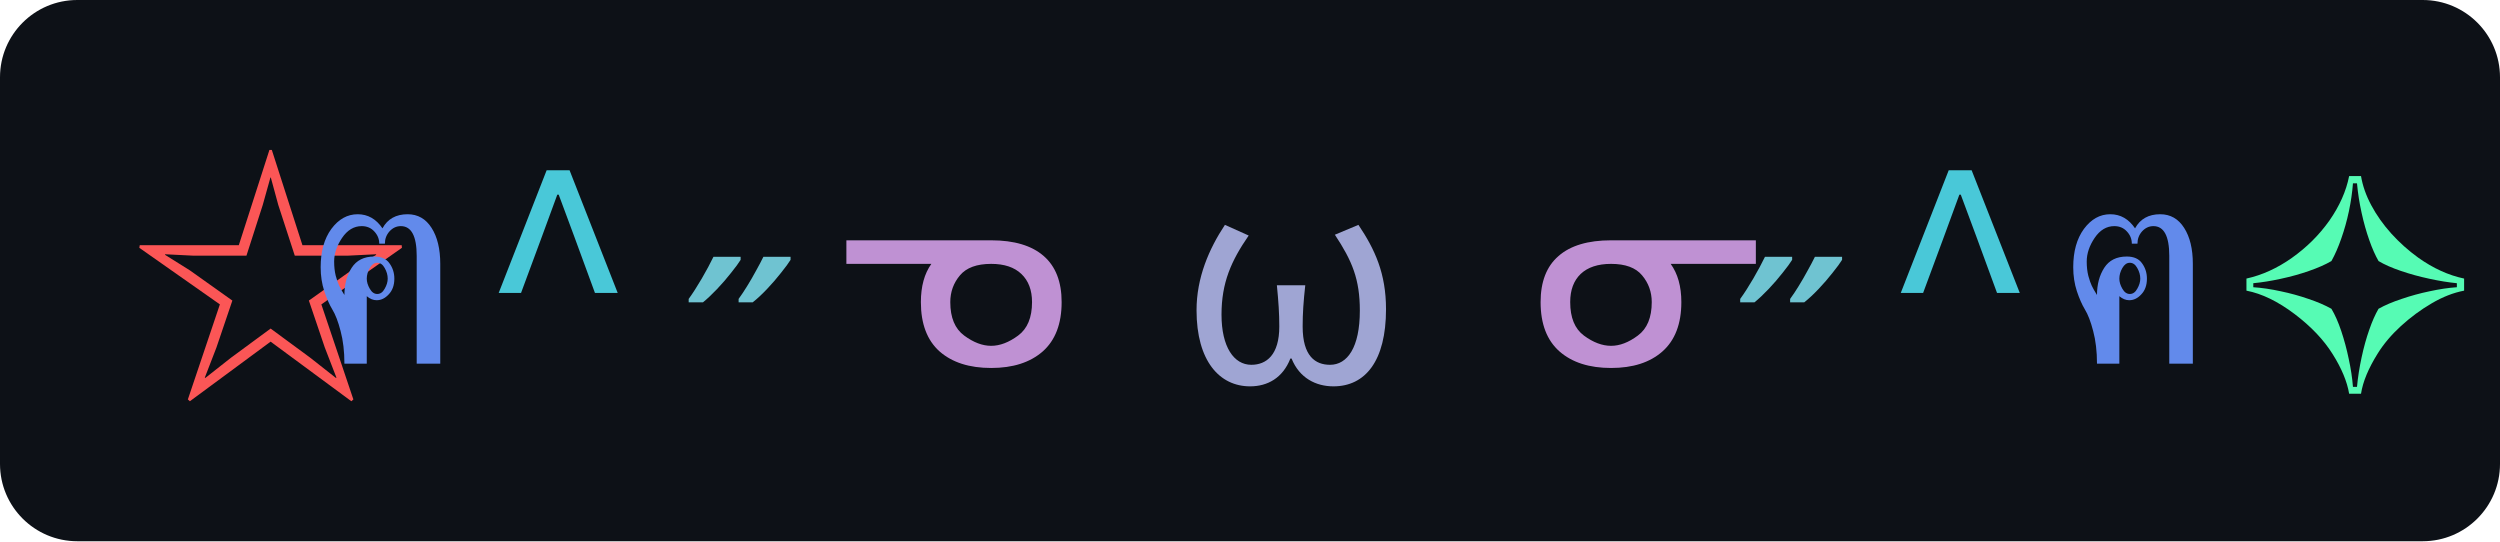
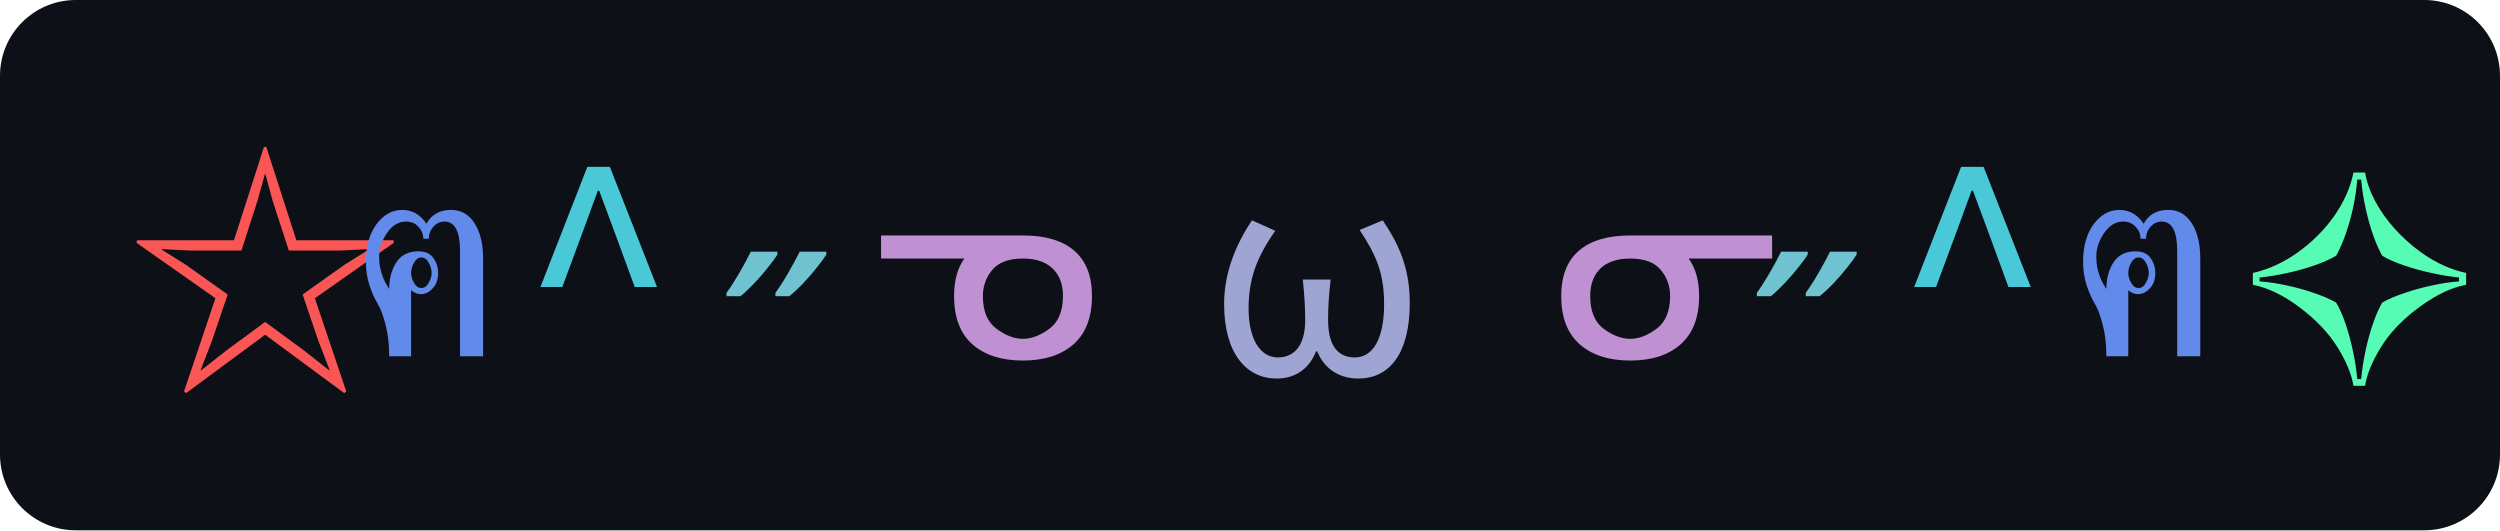
- <svg xmlns="http://www.w3.org/2000/svg" width="194" height="42" viewBox="0 0 194 42" role="img">
+ <svg xmlns="http://www.w3.org/2000/svg" width="198" height="42" viewBox="0 0 198 42" role="img">
  <rect width="100%" height="100%" rx="6" fill="#0d1117" />
  <g font-family="'Segoe UI Symbol','Malgun Gothic','Noto Sans CJK KR','Apple SD Gothic Neo','Noto Sans Symbols 2','DejaVu Sans',monospace" font-size="22" dominant-baseline="middle">
    <text x="10.0" y="22.0" fill="#fb5656">☆</text>
-     <text x="23.6" y="22.0" fill="#628aeb">ฅ</text>
-     <text x="37.2" y="22.0" fill="#49c8d8">^</text>
-     <text x="50.8" y="22.0" fill="#6fc3d1">˶</text>
-     <text x="64.4" y="22.0" fill="#bf91d3">ᓀ</text>
-     <text x="78.0" y="22.0" fill="#ef74d5"> </text>
-     <text x="91.6" y="22.0" fill="#9fa5d3">ω</text>
-     <text x="105.2" y="22.0" fill="#ef74d5"> </text>
-     <text x="118.8" y="22.0" fill="#bf91d3">ᓂ</text>
-     <text x="132.4" y="22.0" fill="#6fc3d1">˶</text>
-     <text x="146.0" y="22.0" fill="#49c8d8">^</text>
-     <text x="159.6" y="22.0" fill="#628aeb">ฅ</text>
-     <text x="173.2" y="22.0" fill="#56fbb4">✧</text>
+     <text x="27.7" y="22.0" fill="#628aeb">ฅ</text>
+     <text x="41.3" y="22.0" fill="#49c8d8">^</text>
+     <text x="54.9" y="22.0" fill="#6fc3d1">˶</text>
+     <text x="68.5" y="22.0" fill="#bf91d3">ᓀ</text>
+     <text x="82.1" y="22.0" fill="#ef74d5"> </text>
+     <text x="95.7" y="22.0" fill="#9fa5d3">ω</text>
+     <text x="109.3" y="22.0" fill="#ef74d5"> </text>
+     <text x="122.9" y="22.0" fill="#bf91d3">ᓂ</text>
+     <text x="136.5" y="22.0" fill="#6fc3d1">˶</text>
+     <text x="150.1" y="22.0" fill="#49c8d8">^</text>
+     <text x="163.7" y="22.0" fill="#628aeb">ฅ</text>
+     <text x="177.3" y="22.0" fill="#56fbb4">✧</text>
  </g>
</svg>
